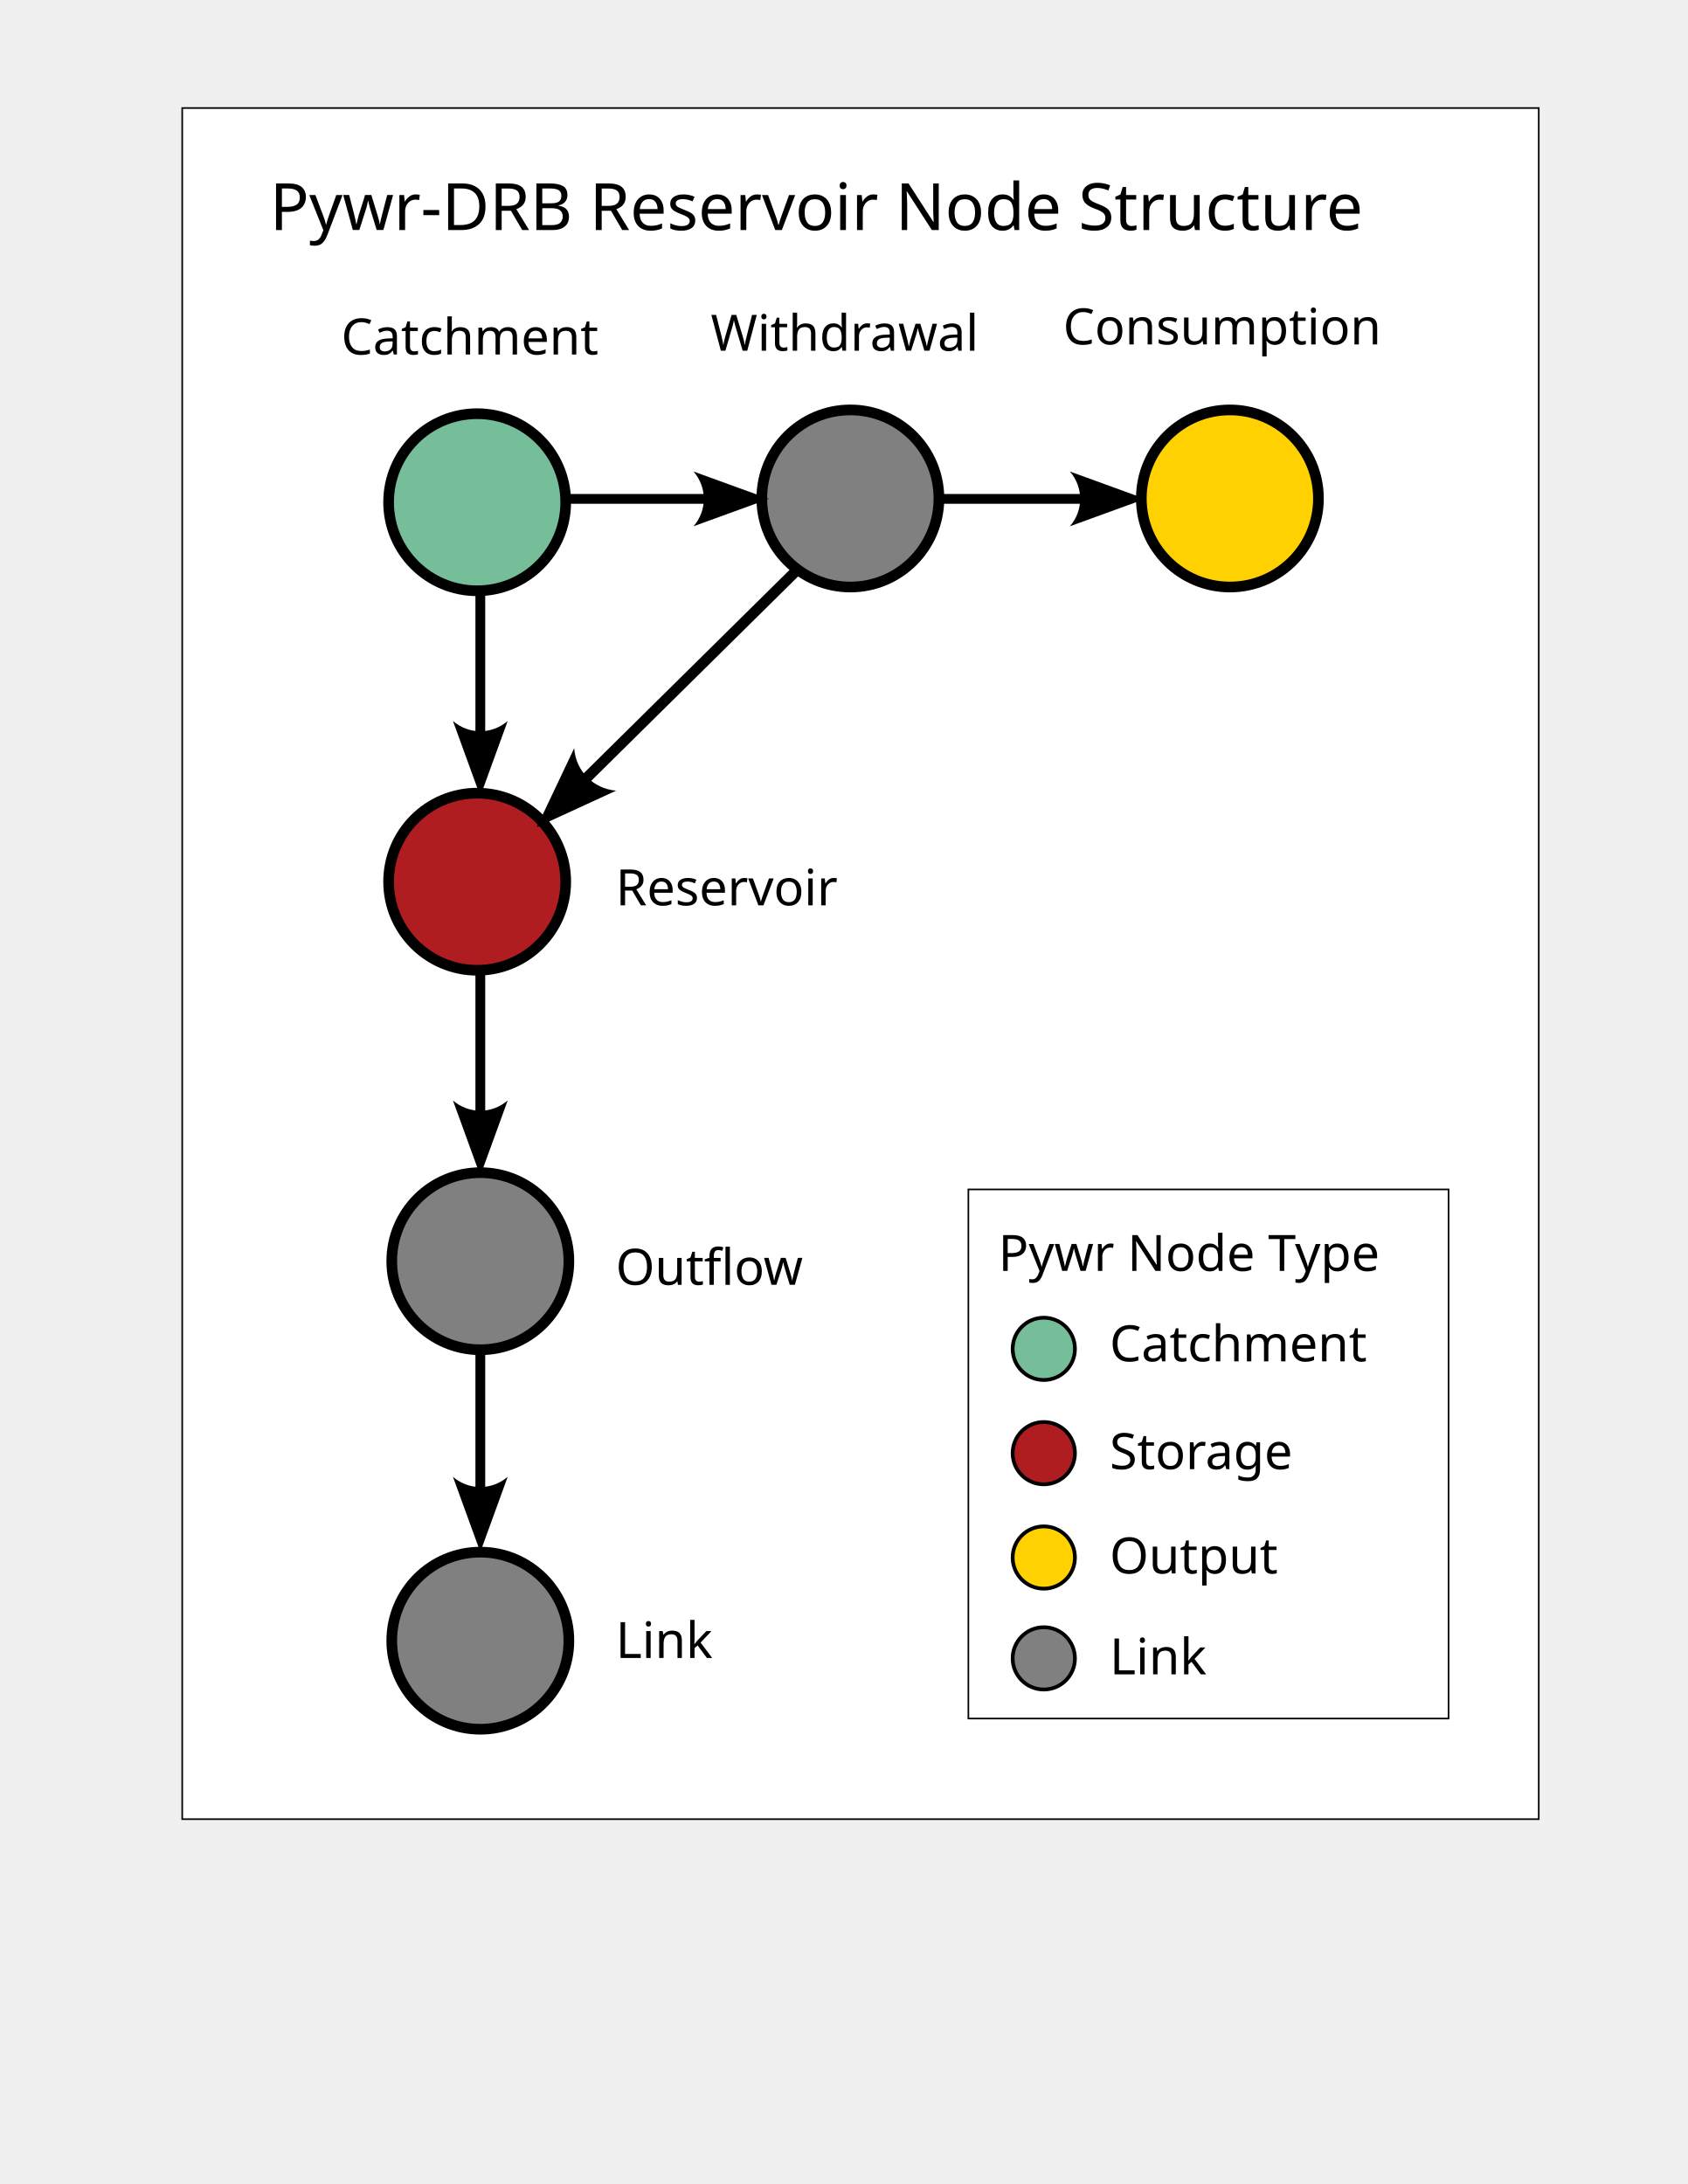
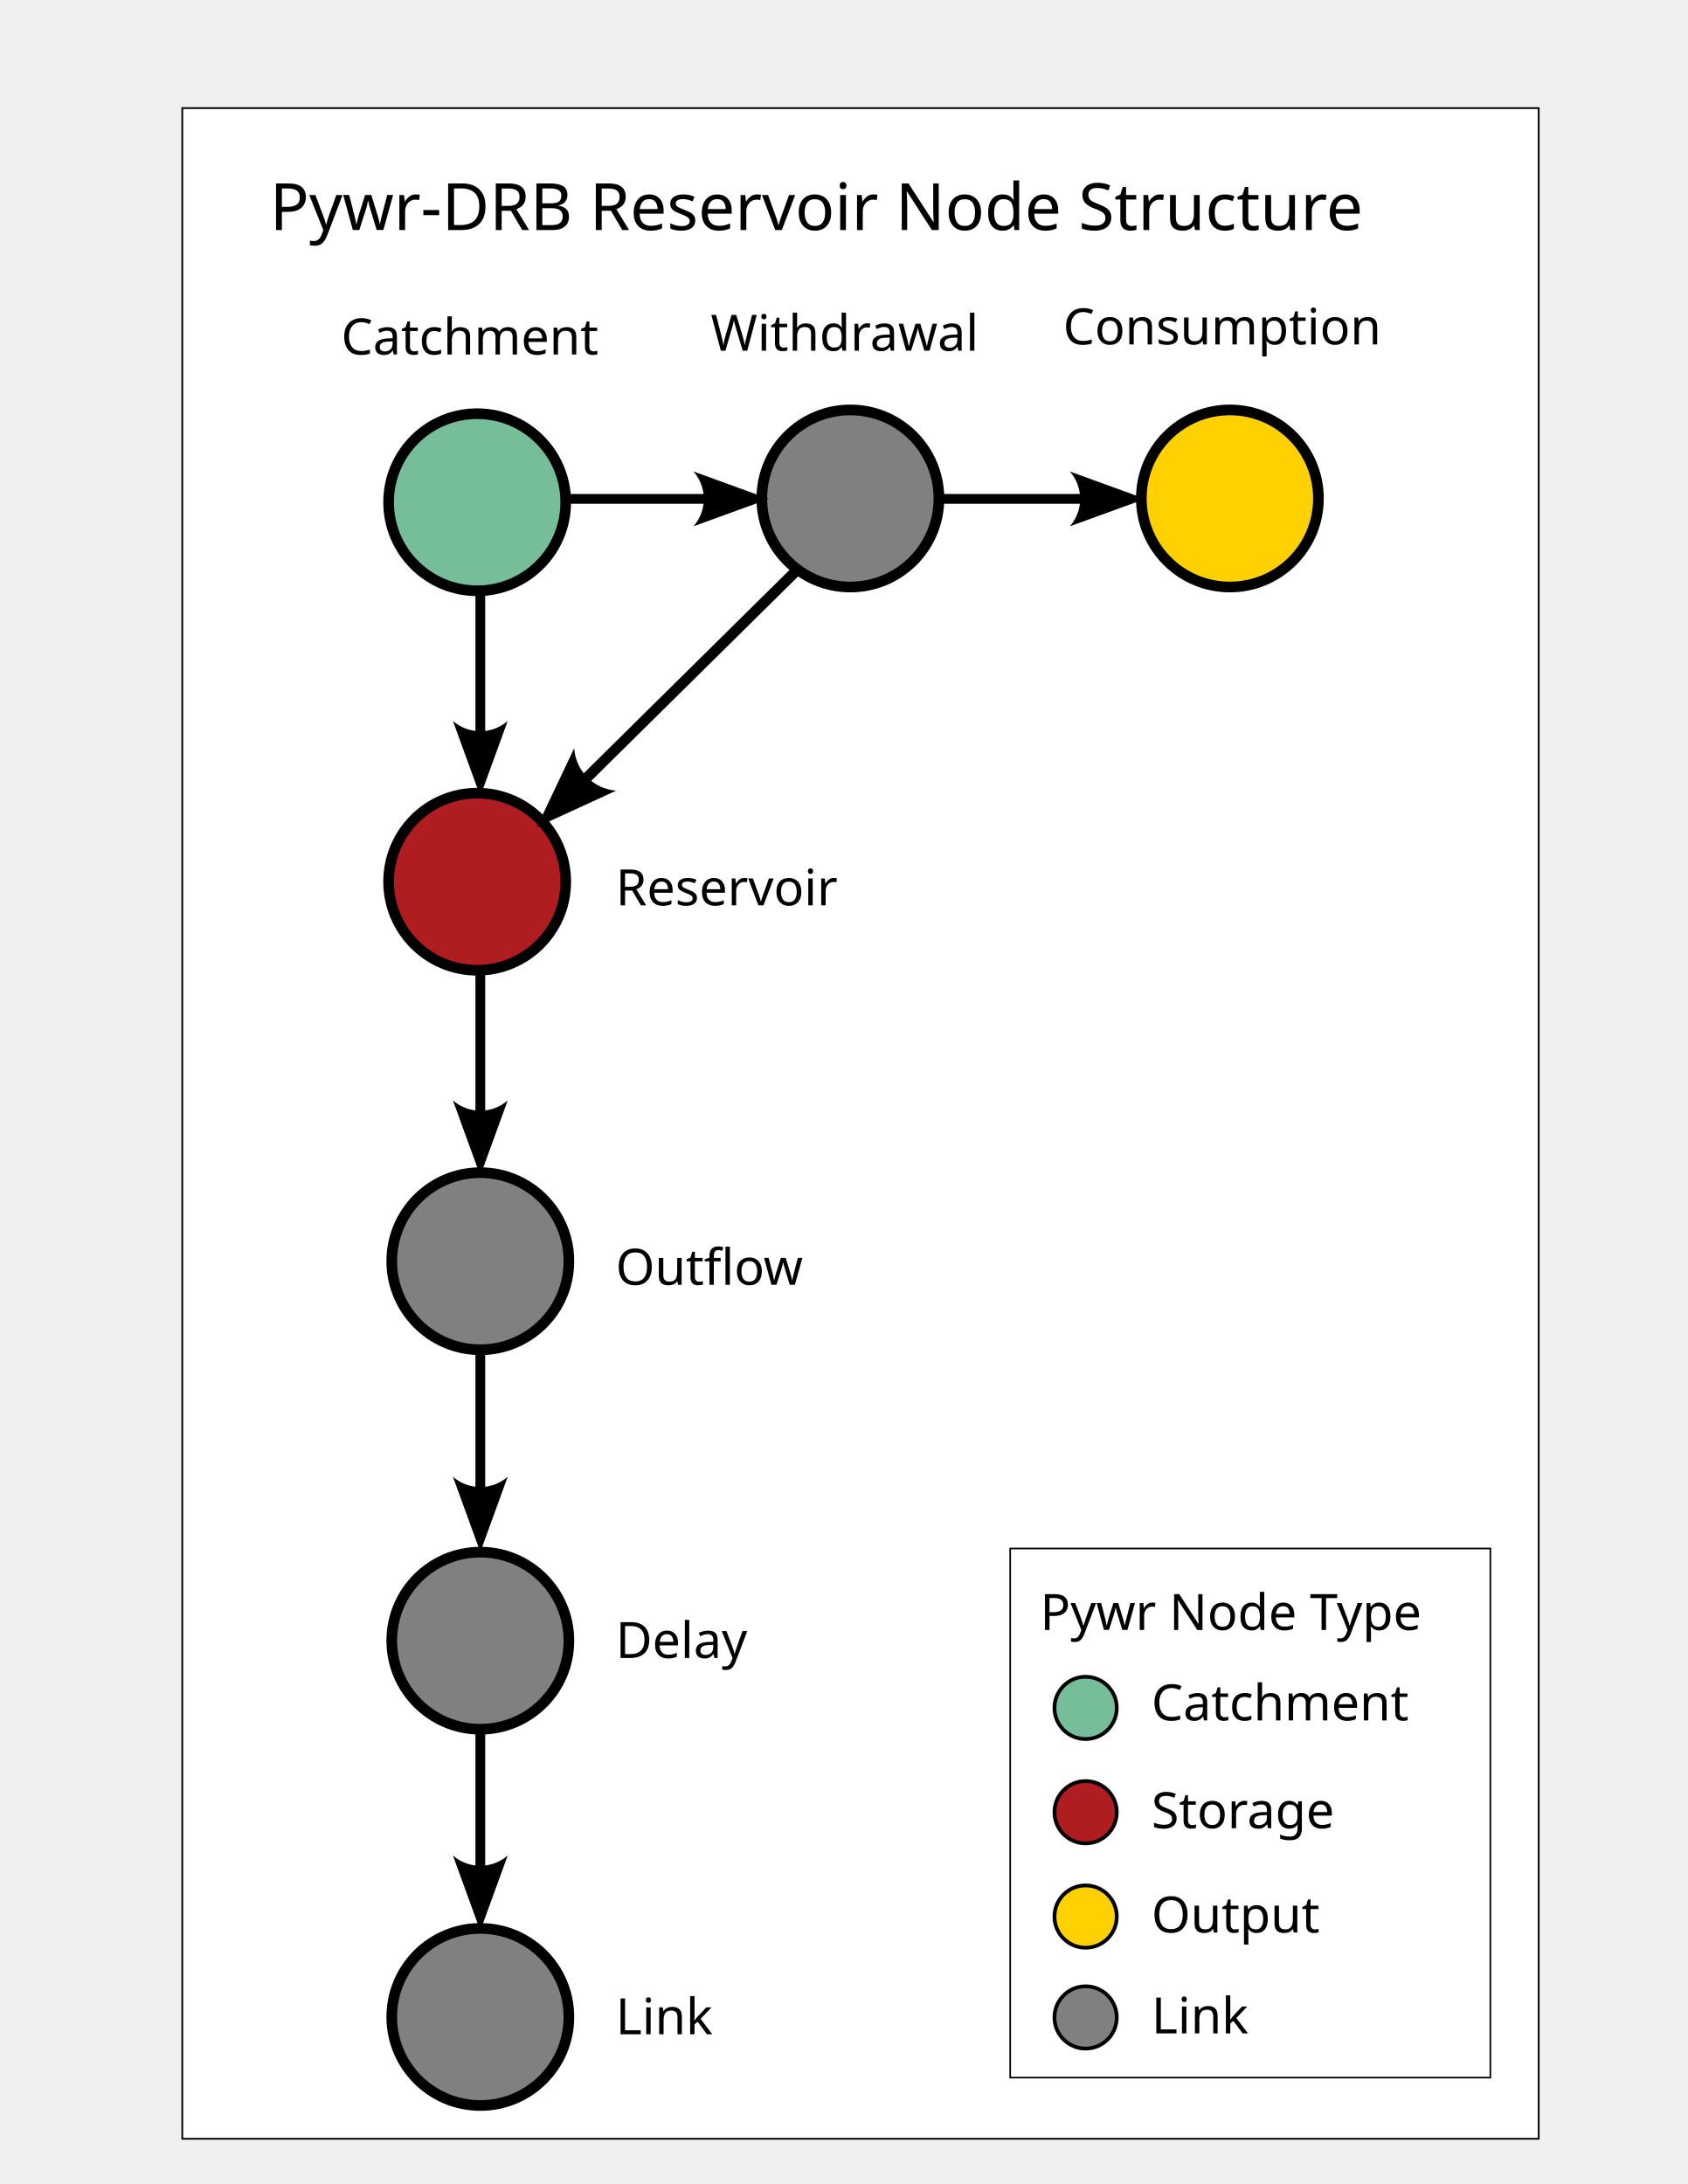
<svg xmlns="http://www.w3.org/2000/svg" width="8.5in" height="11in" viewBox="0 0 215.9 279.4" version="1.1" id="svg5" xml:space="preserve">
  <defs id="defs2">
    <rect x="50.45" y="131.169" width="341.376" height="55.495" id="rect5807" />
    <marker style="overflow:visible" id="Arrow2" refX="0" refY="0" orient="auto-start-reverse" markerWidth="7.7" markerHeight="5.6" viewBox="0 0 7.7 5.6" preserveAspectRatio="xMidYMid">
      <path transform="scale(0.7)" d="M -2,-4 9,0 -2,4 c 2,-2.33 2,-5.66 0,-8 z" style="fill:context-stroke;fill-rule:evenodd;stroke:none" id="arrow2L" />
    </marker>
    <rect x="50.45" y="131.169" width="341.376" height="55.495" id="rect6061" />
    <rect x="50.45" y="131.169" width="341.376" height="55.495" id="rect6121" />
    <rect x="50.45" y="131.169" width="341.376" height="55.495" id="rect6131" />
    <rect x="50.45" y="131.169" width="341.376" height="55.495" id="rect6879" />
    <rect x="50.45" y="131.169" width="341.376" height="55.495" id="rect6889" />
    <rect x="50.45" y="131.169" width="341.376" height="55.495" id="rect6899" />
    <rect x="50.45" y="131.169" width="341.376" height="55.495" id="rect11099" />
    <rect x="50.45" y="131.169" width="341.376" height="55.495" id="rect11159" />
    <rect x="50.45" y="131.169" width="341.376" height="55.495" id="rect11169" />
    <rect x="50.45" y="131.169" width="341.376" height="55.495" id="rect11179" />
    <rect x="50.45" y="131.169" width="341.376" height="55.495" id="rect11189" />
    <rect x="50.45" y="131.169" width="500.433" height="109.13" id="rect11361" />
+     <rect x="50.45" y="131.169" width="341.376" height="55.495" id="rect891" />
  </defs>
  <g id="layer1">
-     <rect style="fill:#ffffff;fill-opacity:1;stroke:#000000;stroke-width:0.205;stroke-dasharray:none" id="rect10891" width="173.521" height="218.904" x="23.308" y="13.82" />
+     <rect style="fill:#ffffff;fill-opacity:1;stroke:#000000;stroke-width:0.224;stroke-dasharray:none" id="rect10891" width="173.502" height="259.786" x="23.317" y="13.829" />
    <circle style="fill:#af1d21;fill-opacity:1;stroke:#000000;stroke-width:1.364;stroke-dasharray:none" id="path1514" cx="61.036" cy="112.798" r="11.328" />
    <circle style="fill:#808080;fill-opacity:1;stroke:#000000;stroke-width:1.364;stroke-dasharray:none" id="circle2995" cx="61.44" cy="161.346" r="11.328" />
    <circle style="fill:#808080;fill-opacity:1;stroke:#000000;stroke-width:1.364;stroke-dasharray:none" id="circle2997" cx="108.774" cy="63.77" r="11.328" />
    <circle style="fill:#76be9a;fill-opacity:1;stroke:#000000;stroke-width:1.364;stroke-dasharray:none" id="circle3001" cx="61.036" cy="64.251" r="11.328" />
    <path style="fill:#808080;fill-opacity:1;stroke:#000000;stroke-width:1.251;stroke-dasharray:none;marker-end:url(#Arrow2)" d="m 61.44,124.126 v 18.408" id="path3968" />
    <path style="fill:#808080;fill-opacity:1;stroke:#000000;stroke-width:1.251;stroke-dasharray:none;marker-end:url(#Arrow2)" d="M 61.44,75.579 V 93.987" id="path4199" />
    <circle style="fill:#808080;fill-opacity:1;stroke:#000000;stroke-width:1.364;stroke-dasharray:none" id="circle4967" cx="61.44" cy="209.893" r="11.328" />
    <path style="fill:#808080;fill-opacity:1;stroke:#000000;stroke-width:1.251;stroke-dasharray:none;marker-end:url(#Arrow2)" d="M 72.06,63.823 H 90.468" id="path5717" />
    <path style="fill:#808080;fill-opacity:1;stroke:#000000;stroke-width:1.364;stroke-dasharray:none;marker-end:url(#Arrow2)" d="M 101.888,72.985 74.774,99.775" id="path5725" />
    <circle style="fill:#ffd100;fill-opacity:1;stroke:#000000;stroke-width:1.364;stroke-dasharray:none" id="circle5729" cx="157.321" cy="63.77" r="11.328" />
    <path style="fill:#808080;fill-opacity:1;stroke:#000000;stroke-width:1.251;stroke-dasharray:none;marker-end:url(#Arrow2)" d="m 120.202,63.823 h 18.408" id="path5735" />
    <text xml:space="preserve" transform="matrix(0.240572,0,0,0.240572,31.50309,7.941071)" id="text6059" style="font-size:26.667px;line-height:1.25;font-family:sans-serif;-inkscape-font-specification:sans-serif;white-space:pre;shape-inside:url(#rect6061);display:inline;fill:#000000;fill-opacity:1;stroke:none;stroke-width:0.416;stroke-dasharray:none">
-       <tspan x="50.449" y="155.499" id="tspan11505">Catchment</tspan>
+       <tspan x="50.449" y="155.499" id="tspan957">Catchment</tspan>
    </text>
    <text xml:space="preserve" transform="matrix(0.240572,0,0,0.240572,66.61975,78.41094)" id="text6119" style="font-size:26.667px;line-height:1.25;font-family:sans-serif;-inkscape-font-specification:sans-serif;white-space:pre;shape-inside:url(#rect6121);display:inline;fill:#000000;fill-opacity:1;stroke:none;stroke-width:0.416;stroke-dasharray:none">
-       <tspan x="50.449" y="155.499" id="tspan11507">Reservoir</tspan>
+       <tspan x="50.449" y="155.499" id="tspan959">Reservoir</tspan>
    </text>
    <text xml:space="preserve" transform="matrix(0.240572,0,0,0.240572,66.61975,126.958)" id="text6129" style="font-size:26.667px;line-height:1.25;font-family:sans-serif;-inkscape-font-specification:sans-serif;white-space:pre;shape-inside:url(#rect6131);display:inline;fill:#000000;fill-opacity:1;stroke:none;stroke-width:0.416;stroke-dasharray:none">
-       <tspan x="50.449" y="155.499" id="tspan11509">Outflow</tspan>
+       <tspan x="50.449" y="155.499" id="tspan961">Outflow</tspan>
    </text>
    <text xml:space="preserve" transform="matrix(0.240572,0,0,0.240572,66.61975,174.696)" id="text6877" style="font-size:26.667px;line-height:1.25;font-family:sans-serif;-inkscape-font-specification:sans-serif;white-space:pre;shape-inside:url(#rect6879);display:inline;fill:#000000;fill-opacity:1;stroke:none;stroke-width:0.416;stroke-dasharray:none">
-       <tspan x="50.449" y="155.499" id="tspan11511">Link</tspan>
+       <tspan x="50.449" y="155.499" id="tspan963">Delay</tspan>
    </text>
    <text xml:space="preserve" transform="matrix(0.240572,0,0,0.240572,78.78155,7.459926)" id="text6887" style="font-size:26.667px;line-height:1.25;font-family:sans-serif;-inkscape-font-specification:sans-serif;white-space:pre;shape-inside:url(#rect6889);display:inline;fill:#000000;fill-opacity:1;stroke:none;stroke-width:0.416;stroke-dasharray:none">
-       <tspan x="50.449" y="155.499" id="tspan11513">Withdrawal</tspan>
+       <tspan x="50.449" y="155.499" id="tspan965">Withdrawal</tspan>
    </text>
    <text xml:space="preserve" transform="matrix(0.240572,0,0,0.240572,123.8408,6.650808)" id="text6897" style="font-size:26.667px;line-height:1.25;font-family:sans-serif;-inkscape-font-specification:sans-serif;white-space:pre;shape-inside:url(#rect6899);display:inline;fill:#000000;fill-opacity:1;stroke:none;stroke-width:0.416;stroke-dasharray:none">
-       <tspan x="50.449" y="155.499" id="tspan11515">Consumption</tspan>
+       <tspan x="50.449" y="155.499" id="tspan967">Consumption</tspan>
    </text>
    <path style="fill:#808080;fill-opacity:1;stroke:#000000;stroke-width:1.251;stroke-dasharray:none;marker-end:url(#Arrow2)" d="M 61.44,172.269 V 190.677" id="path7647" />
-     <g id="g11345" transform="translate(-7.119007)">
+     <g id="g11345" transform="translate(-1.77049,45.93432)">
      <rect style="fill:#ffffff;fill-opacity:1;stroke:#000000;stroke-width:0.208;stroke-dasharray:none" id="rect11033" width="61.422" height="67.69" x="130.989" y="152.163" />
      <circle style="fill:#ffd100;fill-opacity:1;stroke:#000000;stroke-width:0.48;stroke-dasharray:none" id="circle11035" cx="140.636" cy="199.254" r="3.983" />
      <circle style="fill:#808080;fill-opacity:1;stroke:#000000;stroke-width:0.48;stroke-dasharray:none" id="circle11039" cx="140.636" cy="212.157" r="3.983" />
      <circle style="fill:#af1d21;fill-opacity:1;stroke:#000000;stroke-width:0.48;stroke-dasharray:none" id="circle11041" cx="140.636" cy="185.906" r="3.983" />
      <circle style="fill:#76be9a;fill-opacity:1;stroke:#000000;stroke-width:0.48;stroke-dasharray:none" id="circle11043" cx="140.636" cy="172.558" r="3.983" />
      <text xml:space="preserve" transform="matrix(0.240572,0,0,0.240572,122.6819,125.1783)" id="text11097" style="font-size:26.667px;line-height:1.25;font-family:sans-serif;-inkscape-font-specification:sans-serif;white-space:pre;shape-inside:url(#rect11099);display:inline;fill:#000000;fill-opacity:1;stroke:none;stroke-width:0.416;stroke-dasharray:none">
-         <tspan x="50.449" y="155.499" id="tspan11517">Pywr Node Type</tspan>
+         <tspan x="50.449" y="155.499" id="tspan969">Pywr Node Type</tspan>
      </text>
      <text xml:space="preserve" transform="matrix(0.240572,0,0,0.240572,136.9199,136.7467)" id="text11157" style="font-size:26.667px;line-height:1.25;font-family:sans-serif;-inkscape-font-specification:sans-serif;white-space:pre;shape-inside:url(#rect11159);display:inline;fill:#000000;fill-opacity:1;stroke:none;stroke-width:0.416;stroke-dasharray:none">
-         <tspan x="50.449" y="155.499" id="tspan11519">Catchment</tspan>
+         <tspan x="50.449" y="155.499" id="tspan971">Catchment</tspan>
      </text>
      <text xml:space="preserve" transform="matrix(0.240572,0,0,0.240572,136.9199,150.5397)" id="text11167" style="font-size:26.667px;line-height:1.25;font-family:sans-serif;-inkscape-font-specification:sans-serif;white-space:pre;shape-inside:url(#rect11169);display:inline;fill:#000000;fill-opacity:1;stroke:none;stroke-width:0.416;stroke-dasharray:none">
-         <tspan x="50.449" y="155.499" id="tspan11521">Storage</tspan>
+         <tspan x="50.449" y="155.499" id="tspan973">Storage</tspan>
      </text>
      <text xml:space="preserve" transform="matrix(0.240572,0,0,0.240572,136.9199,163.8879)" id="text11177" style="font-size:26.667px;line-height:1.25;font-family:sans-serif;-inkscape-font-specification:sans-serif;white-space:pre;shape-inside:url(#rect11179);display:inline;fill:#000000;fill-opacity:1;stroke:none;stroke-width:0.416;stroke-dasharray:none">
-         <tspan x="50.449" y="155.499" id="tspan11523">Output</tspan>
+         <tspan x="50.449" y="155.499" id="tspan975">Output</tspan>
      </text>
      <text xml:space="preserve" transform="matrix(0.240572,0,0,0.240572,136.9199,176.7911)" id="text11187" style="font-size:26.667px;line-height:1.25;font-family:sans-serif;-inkscape-font-specification:sans-serif;white-space:pre;shape-inside:url(#rect11189);display:inline;fill:#000000;fill-opacity:1;stroke:none;stroke-width:0.416;stroke-dasharray:none">
-         <tspan x="50.449" y="155.499" id="tspan11525">Link</tspan>
+         <tspan x="50.449" y="155.499" id="tspan977">Link</tspan>
      </text>
    </g>
    <text xml:space="preserve" transform="matrix(0.3131717,0,0,0.3131717,18.69925,-19.26598)" id="text11359" style="font-size:26.667px;line-height:1.25;font-family:sans-serif;-inkscape-font-specification:sans-serif;white-space:pre;shape-inside:url(#rect11361);display:inline;fill:#000000;fill-opacity:1;stroke:none;stroke-width:0.416;stroke-dasharray:none">
-       <tspan x="50.449" y="155.499" id="tspan11527">Pywr-DRB Reservoir Node Structure</tspan>
+       <tspan x="50.449" y="155.499" id="tspan979">Pywr-DRB Reservoir Node Structure</tspan>
    </text>
+     <circle style="fill:#808080;fill-opacity:1;stroke:#000000;stroke-width:1.364;stroke-dasharray:none" id="circle885" cx="61.44" cy="258.029" r="11.328" />
+     <text xml:space="preserve" transform="matrix(0.240572,0,0,0.240572,66.61975,222.8327)" id="text889" style="font-size:26.667px;line-height:1.25;font-family:sans-serif;-inkscape-font-specification:sans-serif;white-space:pre;shape-inside:url(#rect891);display:inline;fill:#000000;fill-opacity:1;stroke:none;stroke-width:0.416;stroke-dasharray:none">
+       <tspan x="50.449" y="155.499" id="tspan981">Link</tspan>
+     </text>
+     <path style="fill:#808080;fill-opacity:1;stroke:#000000;stroke-width:1.251;stroke-dasharray:none;marker-end:url(#Arrow2)" d="m 61.44,220.72 v 18.408" id="path893" />
  </g>
</svg>
